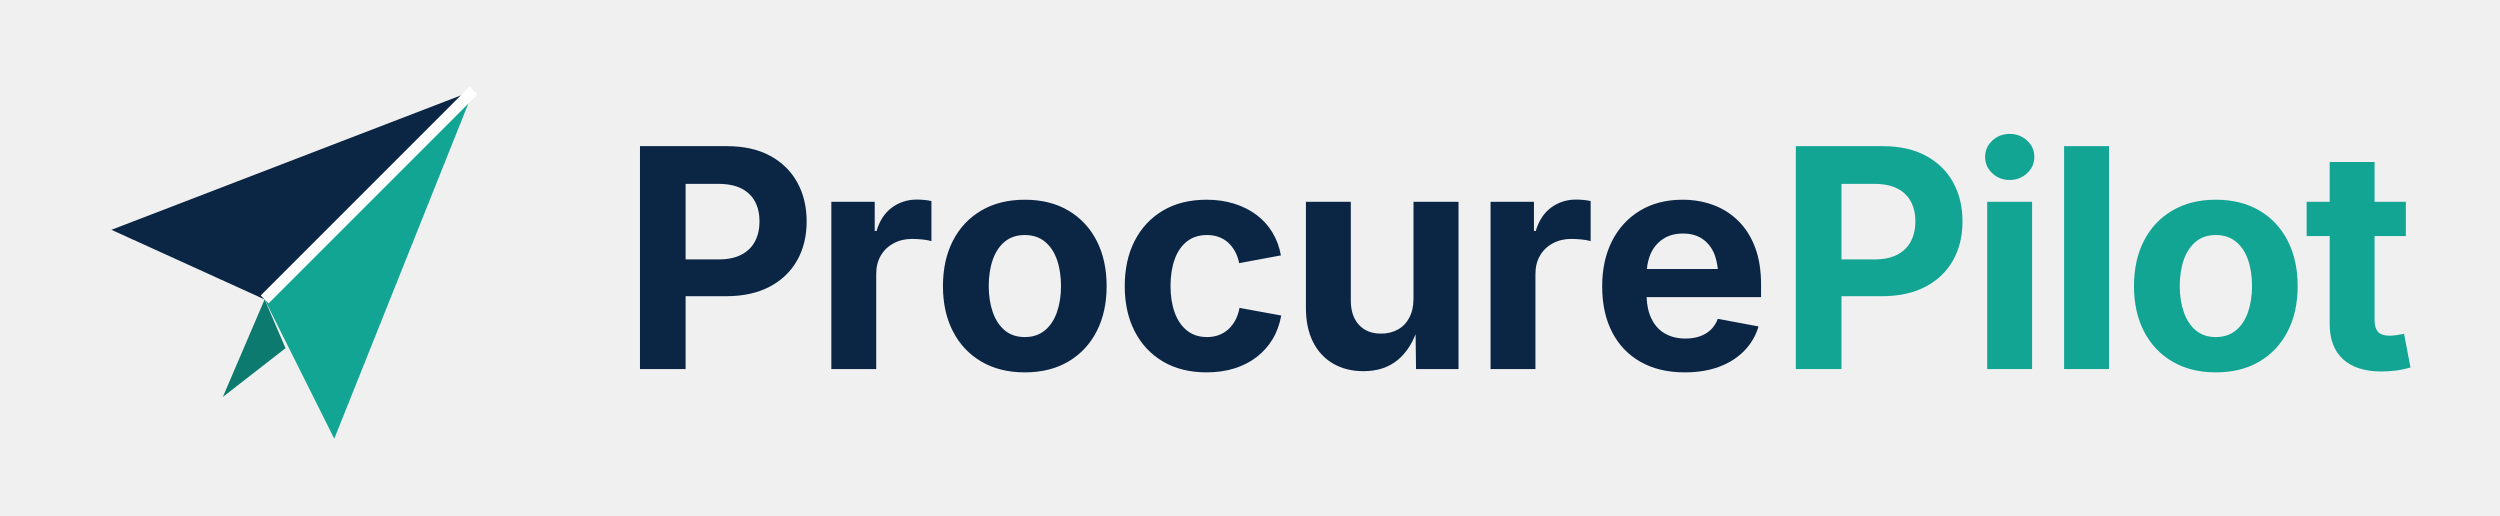
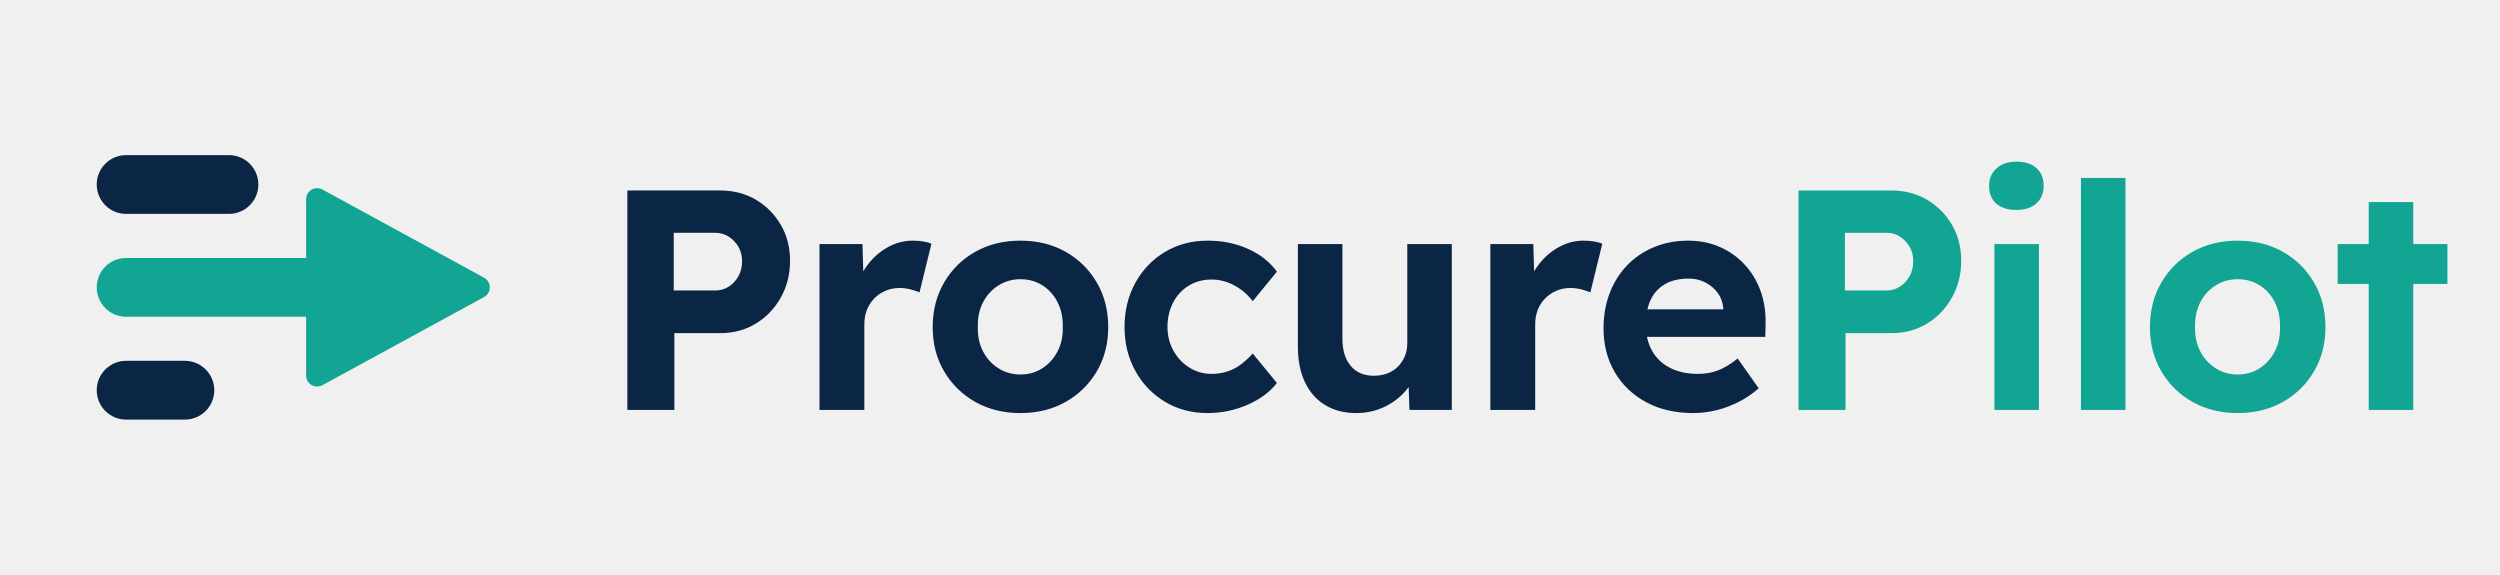
- <svg xmlns="http://www.w3.org/2000/svg" viewBox="0 0 718 148" width="718" height="148">
-   <polygon points="76.00,86.00 64.00,114.00 82.00,100.00" fill="#0C7A6E" />
-   <polygon points="136.00,26.00 32.00,66.00 76.00,86.00" fill="#0B2545" />
-   <polygon points="136.00,26.00 76.00,86.00 96.00,126.00" fill="#12A594" />
-   <line x1="136.00" y1="26.00" x2="76.00" y2="86.00" stroke="#FFFFFF" stroke-width="3.20" stroke-linecap="butt" />
-   <g transform="translate(178,106)">
-     <path d="M5.801 0.0V-64.023H30.766Q38.07 -64.023 43.184 -61.252Q48.297 -58.48 50.982 -53.604Q53.668 -48.727 53.668 -42.41Q53.668 -36.051 50.939 -31.217Q48.211 -26.383 43.033 -23.654Q37.855 -20.926 30.465 -20.926H18.906V0.0ZM18.906 -31.496H28.359Q32.398 -31.496 34.998 -32.893Q37.598 -34.289 38.865 -36.738Q40.133 -39.188 40.133 -42.41Q40.133 -45.633 38.865 -48.061Q37.598 -50.488 34.977 -51.842Q32.355 -53.195 28.316 -53.195H18.906ZM60.76 0.0V-48.039H73.22V-39.66H73.736Q75.068 -44.129 78.183 -46.406Q81.299 -48.684 85.338 -48.684Q86.326 -48.684 87.486 -48.576Q88.646 -48.469 89.506 -48.254V-36.738Q88.646 -37.039 87.013 -37.211Q85.381 -37.383 83.92 -37.383Q80.998 -37.383 78.635 -36.115Q76.271 -34.848 74.961 -32.592Q73.65 -30.336 73.65 -27.328V0.0ZM116.32 0.945Q109.101 0.945 103.816 -2.17Q98.531 -5.285 95.673 -10.85Q92.816 -16.414 92.816 -23.805Q92.816 -31.281 95.673 -36.846Q98.531 -42.41 103.816 -45.525Q109.101 -48.641 116.32 -48.641Q123.582 -48.641 128.845 -45.525Q134.109 -42.41 136.966 -36.846Q139.824 -31.281 139.824 -23.805Q139.824 -16.414 136.966 -10.85Q134.109 -5.285 128.845 -2.17Q123.582 0.945 116.32 0.945ZM116.32 -9.195Q119.757 -9.195 122.078 -11.107Q124.398 -13.02 125.558 -16.35Q126.718 -19.68 126.718 -23.848Q126.718 -28.102 125.558 -31.41Q124.398 -34.719 122.078 -36.609Q119.757 -38.5 116.32 -38.5Q112.882 -38.5 110.584 -36.609Q108.285 -34.719 107.125 -31.41Q105.964 -28.102 105.964 -23.848Q105.964 -19.68 107.125 -16.35Q108.285 -13.02 110.584 -11.107Q112.882 -9.195 116.32 -9.195ZM168.529 0.945Q161.267 0.945 156.003 -2.17Q150.74 -5.285 147.882 -10.85Q145.025 -16.414 145.025 -23.805Q145.025 -31.281 147.882 -36.846Q150.74 -42.41 156.003 -45.525Q161.267 -48.641 168.529 -48.641Q172.782 -48.641 176.392 -47.523Q180.001 -46.406 182.794 -44.344Q185.587 -42.281 187.392 -39.316Q189.197 -36.352 189.884 -32.656L177.896 -30.422Q177.509 -32.312 176.693 -33.795Q175.876 -35.277 174.716 -36.33Q173.556 -37.383 172.031 -37.941Q170.505 -38.5 168.657 -38.5Q165.22 -38.5 162.878 -36.652Q160.536 -34.805 159.355 -31.496Q158.173 -28.188 158.173 -23.848Q158.173 -19.594 159.355 -16.285Q160.536 -12.977 162.878 -11.086Q165.22 -9.195 168.657 -9.195Q170.505 -9.195 172.052 -9.775Q173.599 -10.355 174.802 -11.451Q176.005 -12.547 176.822 -14.094Q177.638 -15.641 177.982 -17.574L189.97 -15.383Q189.282 -11.559 187.478 -8.572Q185.673 -5.586 182.88 -3.438Q180.087 -1.289 176.456 -0.172Q172.825 0.945 168.529 0.945ZM213.605 0.602Q208.62 0.602 204.882 -1.568Q201.144 -3.738 199.103 -7.799Q197.062 -11.859 197.062 -17.488V-48.039H209.952V-19.723Q209.952 -15.254 212.273 -12.719Q214.593 -10.184 218.632 -10.184Q221.382 -10.184 223.487 -11.365Q225.593 -12.547 226.774 -14.803Q227.956 -17.059 227.956 -20.238V-48.039H240.89V0.0H228.687L228.558 -10.012Q226.71 -5.371 223.487 -2.664Q219.577 0.602 213.605 0.602ZM250.087 0.0V-48.039H262.548V-39.66H263.063Q264.395 -44.129 267.511 -46.406Q270.626 -48.684 274.665 -48.684Q275.653 -48.684 276.813 -48.576Q277.973 -48.469 278.833 -48.254V-36.738Q277.973 -37.039 276.341 -37.211Q274.708 -37.383 273.247 -37.383Q270.325 -37.383 267.962 -36.115Q265.598 -34.848 264.288 -32.592Q262.977 -30.336 262.977 -27.328V0.0ZM305.862 0.945Q298.514 0.945 293.186 -2.062Q287.858 -5.07 285.001 -10.613Q282.143 -16.156 282.143 -23.762Q282.143 -31.195 284.979 -36.781Q287.815 -42.367 293.014 -45.504Q298.213 -48.641 305.217 -48.641Q309.944 -48.641 314.026 -47.137Q318.108 -45.633 321.202 -42.604Q324.295 -39.574 326.036 -35.02Q327.776 -30.465 327.776 -24.277V-20.668H294.905Q295.034 -17.016 296.323 -14.438Q297.698 -11.602 300.211 -10.184Q302.725 -8.766 306.077 -8.766Q308.354 -8.766 310.202 -9.41Q312.049 -10.055 313.36 -11.322Q314.67 -12.59 315.358 -14.438L327.045 -12.246Q325.885 -8.293 323.006 -5.307Q320.127 -2.32 315.809 -0.688Q311.491 0.945 305.862 0.945ZM294.991 -28.746H315.358Q315.1 -31.152 314.327 -33.129Q313.167 -35.879 310.911 -37.404Q308.655 -38.93 305.346 -38.93Q301.995 -38.93 299.653 -37.383Q297.311 -35.836 296.108 -33.215Q295.206 -31.195 294.991 -28.746Z" fill="#0B2545" />
-     <path d="M337.765 0.0V-64.023H362.73Q370.035 -64.023 375.148 -61.252Q380.261 -58.48 382.947 -53.604Q385.632 -48.727 385.632 -42.41Q385.632 -36.051 382.904 -31.217Q380.175 -26.383 374.998 -23.654Q369.82 -20.926 362.429 -20.926H350.871V0.0ZM350.871 -31.496H360.324Q364.363 -31.496 366.963 -32.893Q369.562 -34.289 370.83 -36.738Q372.097 -39.188 372.097 -42.41Q372.097 -45.633 370.83 -48.061Q369.562 -50.488 366.941 -51.842Q364.32 -53.195 360.281 -53.195H350.871ZM392.724 0.0V-48.039H405.615V0.0ZM399.169 -54.312Q396.248 -54.312 394.185 -56.246Q392.123 -58.18 392.123 -60.93Q392.123 -63.68 394.185 -65.613Q396.248 -67.547 399.169 -67.547Q402.091 -67.547 404.175 -65.635Q406.259 -63.723 406.259 -60.93Q406.259 -58.18 404.175 -56.246Q402.091 -54.312 399.169 -54.312ZM427.702 -64.023V0.0H414.812V-64.023ZM458.384 0.945Q451.165 0.945 445.88 -2.17Q440.595 -5.285 437.737 -10.85Q434.88 -16.414 434.88 -23.805Q434.88 -31.281 437.737 -36.846Q440.595 -42.41 445.88 -45.525Q451.165 -48.641 458.384 -48.641Q465.645 -48.641 470.909 -45.525Q476.173 -42.41 479.03 -36.846Q481.888 -31.281 481.888 -23.805Q481.888 -16.414 479.03 -10.85Q476.173 -5.285 470.909 -2.17Q465.645 0.945 458.384 0.945ZM458.384 -9.195Q461.821 -9.195 464.142 -11.107Q466.462 -13.02 467.622 -16.35Q468.782 -19.68 468.782 -23.848Q468.782 -28.102 467.622 -31.41Q466.462 -34.719 464.142 -36.609Q461.821 -38.5 458.384 -38.5Q454.946 -38.5 452.647 -36.609Q450.349 -34.719 449.188 -31.41Q448.028 -28.102 448.028 -23.848Q448.028 -19.68 449.188 -16.35Q450.349 -13.02 452.647 -11.107Q454.946 -9.195 458.384 -9.195ZM512.956 -48.039V-38.199H503.975V-14.051Q503.975 -11.773 504.985 -10.678Q505.995 -9.582 508.358 -9.582Q509.089 -9.582 510.421 -9.775Q511.753 -9.969 512.44 -10.141L514.288 -0.473Q512.139 0.172 510.012 0.43Q507.885 0.688 505.952 0.688Q498.733 0.688 494.909 -2.836Q491.085 -6.359 491.085 -12.934V-38.199H484.467V-48.039H491.085V-59.469H503.975V-48.039Z" fill="#12A594" />
+ <svg xmlns="http://www.w3.org/2000/svg" viewBox="0 0 956.7 220.0" width="957" height="220" role="img" aria-label="ProcurePilot">
+   <g transform="translate(20 20.0) scale(2.8125)">
+     <rect x="6" y="14" width="22" height="8" rx="4" fill="#0B2545" />
+     <rect x="6" y="28" width="34" height="8" rx="4" fill="#12A594" />
+     <path d="M36 20 L58 32 L36 44 Z" fill="#12A594" stroke="#12A594" stroke-width="3" stroke-linejoin="round" />
+     <rect x="6" y="42" width="16" height="8" rx="4" fill="#0B2545" />
  </g>
+   <path fill="#0B2545" transform="translate(229.08 156.92)" d="M10.92 0.0V-84.0H46.56Q54.12 -84.0 60.12 -80.46Q66.12 -76.92 69.66 -70.86Q73.2 -64.8 73.2 -57.12Q73.2 -49.32 69.66 -43.02Q66.12 -36.72 60.12 -33.06Q54.12 -29.4 46.56 -29.4H28.92V0.0ZM28.68 -45.72H44.64Q47.4 -45.72 49.68 -47.16Q51.96 -48.6 53.4 -51.12Q54.84 -53.64 54.84 -56.88Q54.84 -60.12 53.4 -62.52Q51.96 -64.92 49.68 -66.36Q47.4 -67.8 44.64 -67.8H28.68Z M84.48 0.0V-63.48H100.92L101.52 -43.08L98.64 -47.4Q100.2 -52.2 103.38 -56.16Q106.56 -60.12 110.94 -62.46Q115.32 -64.8 120.12 -64.8Q122.28 -64.8 124.14 -64.5Q126.0 -64.2 127.32 -63.6L122.76 -45.0Q121.44 -45.6 119.34 -46.14Q117.24 -46.68 115.08 -46.68Q112.32 -46.68 109.86 -45.66Q107.4 -44.64 105.54 -42.78Q103.68 -40.92 102.66 -38.4Q101.64 -35.88 101.64 -32.76V0.0Z M161.4 1.2Q151.68 1.2 144.12 -3.06Q136.56 -7.32 132.18 -14.76Q127.8 -22.2 127.8 -31.68Q127.8 -41.28 132.18 -48.78Q136.56 -56.28 144.12 -60.54Q151.68 -64.8 161.4 -64.8Q171.12 -64.8 178.68 -60.54Q186.24 -56.28 190.62 -48.78Q195.0 -41.28 195.0 -31.68Q195.0 -22.2 190.62 -14.76Q186.24 -7.32 178.68 -3.06Q171.12 1.2 161.4 1.2ZM161.4 -13.56Q166.08 -13.56 169.8 -15.96Q173.52 -18.36 175.62 -22.44Q177.72 -26.52 177.6 -31.68Q177.72 -37.08 175.62 -41.22Q173.52 -45.36 169.8 -47.7Q166.08 -50.04 161.4 -50.04Q156.72 -50.04 152.94 -47.64Q149.16 -45.24 147.06 -41.16Q144.96 -37.08 145.08 -31.68Q144.96 -26.52 147.06 -22.44Q149.16 -18.36 152.94 -15.96Q156.72 -13.56 161.4 -13.56Z M233.04 1.2Q223.92 1.2 216.72 -3.12Q209.52 -7.44 205.38 -14.94Q201.24 -22.44 201.24 -31.68Q201.24 -41.16 205.38 -48.66Q209.52 -56.16 216.72 -60.48Q223.92 -64.8 233.04 -64.8Q241.56 -64.8 248.58 -61.62Q255.6 -58.44 259.56 -52.92L250.32 -41.64Q248.64 -43.92 246.12 -45.84Q243.6 -47.76 240.66 -48.84Q237.72 -49.92 234.6 -49.92Q229.68 -49.92 225.84 -47.58Q222.0 -45.24 219.84 -41.1Q217.68 -36.96 217.68 -31.8Q217.68 -26.76 219.96 -22.68Q222.24 -18.6 226.08 -16.2Q229.92 -13.8 234.6 -13.8Q237.72 -13.8 240.54 -14.7Q243.36 -15.6 245.76 -17.4Q248.16 -19.2 250.32 -21.6L259.56 -10.32Q255.6 -5.16 248.34 -1.98Q241.08 1.2 233.04 1.2Z M289.92 1.2Q283.08 1.2 278.04 -1.86Q273.0 -4.92 270.3 -10.62Q267.6 -16.32 267.6 -24.24V-63.48H284.64V-27.36Q284.64 -20.64 287.82 -16.86Q291.0 -13.08 296.64 -13.08Q299.52 -13.08 301.86 -13.98Q304.2 -14.88 305.88 -16.56Q307.56 -18.24 308.52 -20.52Q309.48 -22.8 309.48 -25.56V-63.48H326.52V0.0H310.32L309.84 -13.08L312.84 -14.52Q311.52 -10.08 308.1 -6.48Q304.68 -2.88 300.0 -0.84Q295.32 1.2 289.92 1.2Z M341.28 0.0V-63.48H357.72L358.32 -43.08L355.44 -47.4Q357.0 -52.2 360.18 -56.16Q363.36 -60.12 367.74 -62.46Q372.12 -64.8 376.92 -64.8Q379.08 -64.8 380.94 -64.5Q382.8 -64.2 384.12 -63.6L379.56 -45.0Q378.24 -45.6 376.14 -46.14Q374.04 -46.68 371.88 -46.68Q369.12 -46.68 366.66 -45.66Q364.2 -44.64 362.34 -42.78Q360.48 -40.92 359.46 -38.4Q358.44 -35.88 358.44 -32.76V0.0Z M418.92 1.2Q408.6 1.2 400.86 -3Q393.12 -7.2 388.86 -14.52Q384.6 -21.84 384.6 -31.2Q384.6 -38.64 387.0 -44.82Q389.4 -51.0 393.72 -55.44Q398.04 -59.88 403.98 -62.34Q409.92 -64.8 417.0 -64.8Q423.48 -64.8 428.94 -62.46Q434.4 -60.12 438.42 -55.86Q442.44 -51.6 444.6 -45.84Q446.76 -40.08 446.64 -33.24L446.52 -27.96H395.52L392.76 -38.52H432.48L430.44 -36.36V-38.88Q430.2 -42.24 428.34 -44.76Q426.48 -47.28 423.6 -48.78Q420.72 -50.28 417.24 -50.28Q411.84 -50.28 408.18 -48.18Q404.52 -46.08 402.66 -42.18Q400.8 -38.28 400.8 -32.52Q400.8 -26.88 403.2 -22.62Q405.6 -18.36 410.1 -16.08Q414.6 -13.8 420.72 -13.8Q424.92 -13.8 428.4 -15.12Q431.88 -16.44 435.96 -19.68L444.0 -8.28Q440.64 -5.28 436.44 -3.12Q432.24 -0.96 427.8 0.12Q423.36 1.2 418.92 1.2Z" />
+   <path fill="#12A594" transform="translate(229.08 156.92)" d="M459.24 0.0V-84.0H494.88Q502.44 -84.0 508.44 -80.46Q514.44 -76.92 517.98 -70.86Q521.52 -64.8 521.52 -57.12Q521.52 -49.32 517.98 -43.02Q514.44 -36.72 508.44 -33.06Q502.44 -29.4 494.88 -29.4H477.24V0.0ZM477.0 -45.72H492.96Q495.72 -45.72 498.0 -47.16Q500.28 -48.6 501.72 -51.12Q503.16 -53.64 503.16 -56.88Q503.16 -60.12 501.72 -62.52Q500.28 -64.92 498.0 -66.36Q495.72 -67.8 492.96 -67.8H477.0Z M534.24 0.0V-63.48H551.28V0.0ZM542.64 -76.56Q537.72 -76.56 534.96 -78.96Q532.2 -81.36 532.2 -85.8Q532.2 -89.88 535.02 -92.46Q537.84 -95.04 542.76 -95.04Q547.56 -95.04 550.32 -92.58Q553.08 -90.12 553.08 -85.8Q553.08 -81.6 550.32 -79.08Q547.56 -76.56 542.64 -76.56Z M567.36 0.0V-88.8H584.4V0.0Z M627.36 1.2Q617.64 1.2 610.08 -3.06Q602.52 -7.32 598.14 -14.76Q593.76 -22.2 593.76 -31.68Q593.76 -41.28 598.14 -48.78Q602.52 -56.28 610.08 -60.54Q617.64 -64.8 627.36 -64.8Q637.08 -64.8 644.64 -60.54Q652.2 -56.28 656.58 -48.78Q660.96 -41.28 660.96 -31.68Q660.96 -22.2 656.58 -14.76Q652.2 -7.32 644.64 -3.06Q637.08 1.2 627.36 1.2ZM627.36 -13.56Q632.04 -13.56 635.76 -15.96Q639.48 -18.36 641.58 -22.44Q643.68 -26.52 643.56 -31.68Q643.68 -37.08 641.58 -41.22Q639.48 -45.36 635.76 -47.7Q632.04 -50.04 627.36 -50.04Q622.68 -50.04 618.9 -47.64Q615.12 -45.24 613.02 -41.16Q610.92 -37.08 611.04 -31.68Q610.92 -26.52 613.02 -22.44Q615.12 -18.36 618.9 -15.96Q622.68 -13.56 627.36 -13.56Z M677.52 0.0V-79.56H694.56V0.0ZM665.64 -48.24V-63.48H707.64V-48.24Z" />
</svg>
